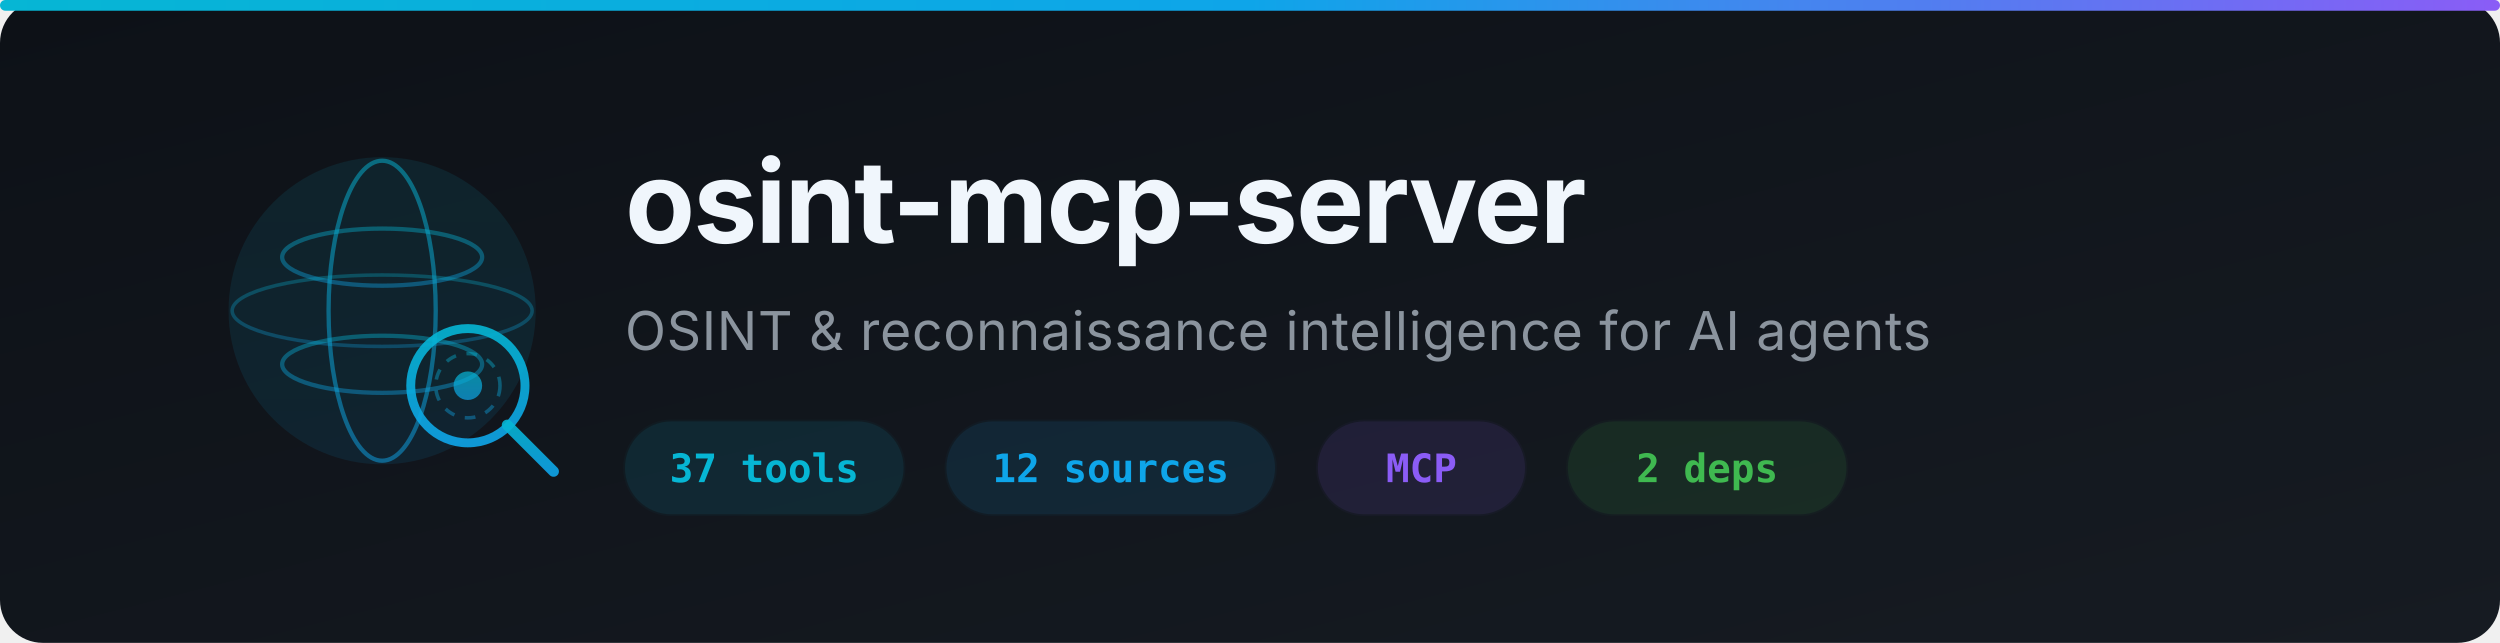
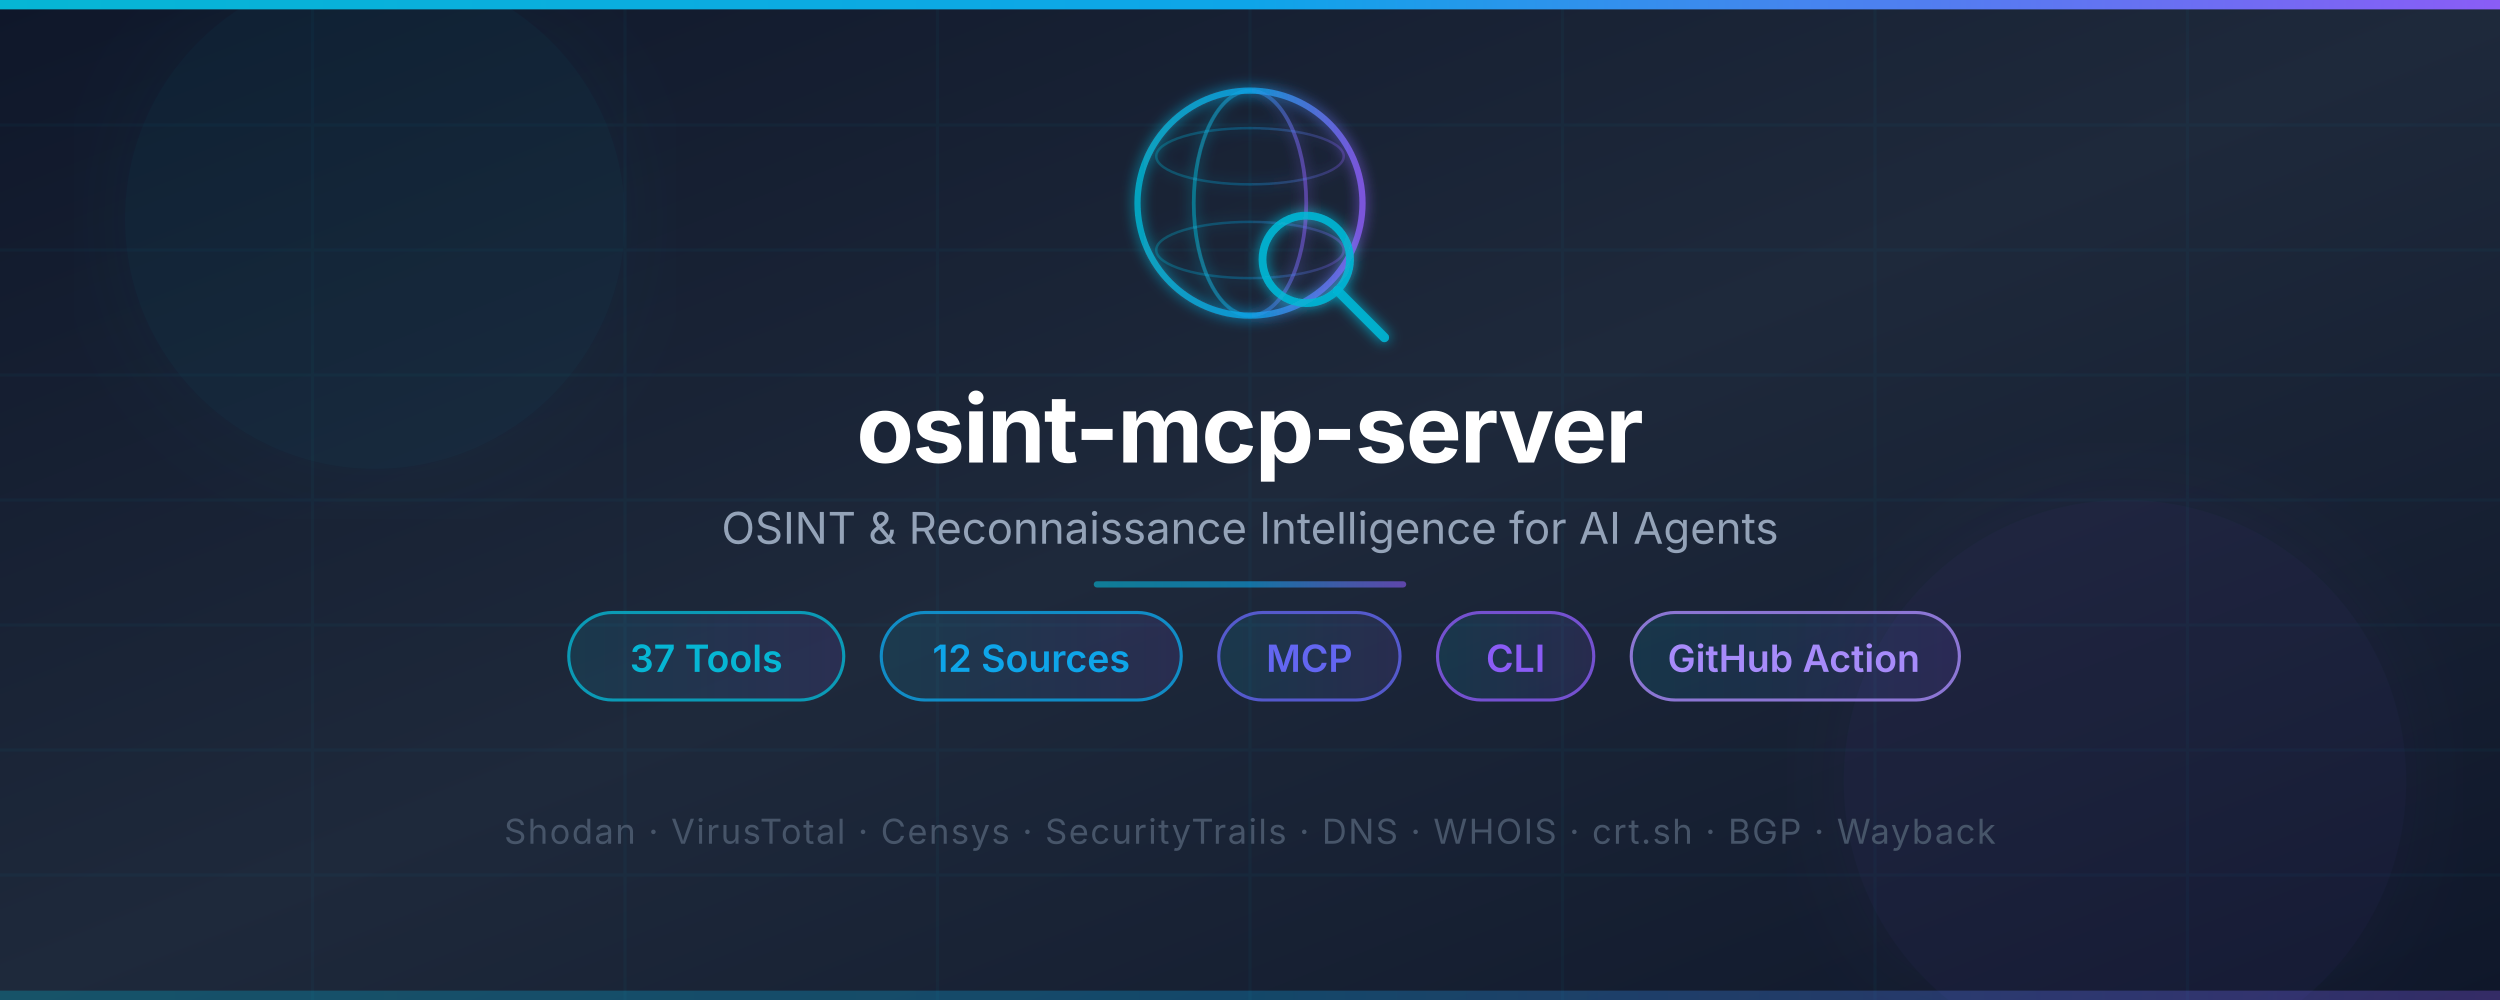
- <svg xmlns="http://www.w3.org/2000/svg" width="700" height="180" viewBox="0 0 700 180">
+ <svg xmlns="http://www.w3.org/2000/svg" width="800" height="320" viewBox="0 0 800 320">
  <defs>
    <linearGradient id="bg" x1="0%" y1="0%" x2="100%" y2="100%">
-       <stop offset="0%" style="stop-color:#0d1117;stop-opacity:1" />
-       <stop offset="100%" style="stop-color:#161b22;stop-opacity:1" />
+       <stop offset="0%" style="stop-color:#0f172a" />
+       <stop offset="50%" style="stop-color:#1e293b" />
+       <stop offset="100%" style="stop-color:#0f172a" />
    </linearGradient>
    <linearGradient id="accent" x1="0%" y1="0%" x2="100%" y2="0%">
      <stop offset="0%" style="stop-color:#06b6d4" />
      <stop offset="50%" style="stop-color:#0ea5e9" />
      <stop offset="100%" style="stop-color:#8b5cf6" />
    </linearGradient>
-     <linearGradient id="icon-fill" x1="0%" y1="0%" x2="0%" y2="100%">
-       <stop offset="0%" style="stop-color:#06b6d4" />
-       <stop offset="100%" style="stop-color:#0ea5e9" />
+     <linearGradient id="accent2" x1="0%" y1="0%" x2="100%" y2="0%">
+       <stop offset="0%" style="stop-color:#06b6d4;stop-opacity:0.15" />
+       <stop offset="100%" style="stop-color:#8b5cf6;stop-opacity:0.15" />
    </linearGradient>
+     <filter id="glow">
+       <feGaussianBlur stdDeviation="2" result="coloredBlur" />
+       <feMerge>
+         <feMergeNode in="coloredBlur" />
+         <feMergeNode in="SourceGraphic" />
+       </feMerge>
+     </filter>
+     <filter id="softglow">
+       <feGaussianBlur stdDeviation="15" result="coloredBlur" />
+       <feMerge>
+         <feMergeNode in="coloredBlur" />
+         <feMergeNode in="SourceGraphic" />
+       </feMerge>
+     </filter>
  </defs>
-   <rect width="700" height="180" rx="12" fill="url(#bg)" />
-   <rect x="0" y="0" width="700" height="3" rx="1.5" fill="url(#accent)" />
-   <g transform="translate(55, 32)">
-     <circle cx="52" cy="55" r="42" fill="url(#icon-fill)" opacity="0.1" stroke="url(#icon-fill)" stroke-width="2" />
-     <ellipse cx="52" cy="40" rx="28" ry="8" fill="none" stroke="url(#icon-fill)" stroke-width="1.2" opacity="0.4" />
-     <ellipse cx="52" cy="55" rx="42" ry="10" fill="none" stroke="url(#icon-fill)" stroke-width="1" opacity="0.3" />
-     <ellipse cx="52" cy="70" rx="28" ry="8" fill="none" stroke="url(#icon-fill)" stroke-width="1.2" opacity="0.4" />
-     <ellipse cx="52" cy="55" rx="15" ry="42" fill="none" stroke="url(#icon-fill)" stroke-width="1.2" opacity="0.5" />
-     <line x1="52" y1="13" x2="52" y2="97" stroke="url(#icon-fill)" stroke-width="1" opacity="0.3" />
-     <circle cx="76" cy="76" r="16" fill="none" stroke="url(#icon-fill)" stroke-width="2.5" opacity="0.9" />
-     <line x1="87" y1="87" x2="100" y2="100" stroke="url(#icon-fill)" stroke-width="3" stroke-linecap="round" opacity="0.9" />
-     <circle cx="76" cy="76" r="4" fill="url(#icon-fill)" opacity="0.7" />
-     <circle cx="76" cy="76" r="9" fill="none" stroke="url(#icon-fill)" stroke-width="1" stroke-dasharray="3 3" opacity="0.4" />
+   <rect width="800" height="320" fill="url(#bg)" />
+   <g opacity="0.04">
+     <line x1="0" y1="40" x2="800" y2="40" stroke="#06b6d4" stroke-width="1" />
+     <line x1="0" y1="80" x2="800" y2="80" stroke="#06b6d4" stroke-width="1" />
+     <line x1="0" y1="120" x2="800" y2="120" stroke="#06b6d4" stroke-width="1" />
+     <line x1="0" y1="160" x2="800" y2="160" stroke="#06b6d4" stroke-width="1" />
+     <line x1="0" y1="200" x2="800" y2="200" stroke="#06b6d4" stroke-width="1" />
+     <line x1="0" y1="240" x2="800" y2="240" stroke="#06b6d4" stroke-width="1" />
+     <line x1="0" y1="280" x2="800" y2="280" stroke="#06b6d4" stroke-width="1" />
+     <line x1="100" y1="0" x2="100" y2="320" stroke="#06b6d4" stroke-width="1" />
+     <line x1="200" y1="0" x2="200" y2="320" stroke="#06b6d4" stroke-width="1" />
+     <line x1="300" y1="0" x2="300" y2="320" stroke="#06b6d4" stroke-width="1" />
+     <line x1="400" y1="0" x2="400" y2="320" stroke="#06b6d4" stroke-width="1" />
+     <line x1="500" y1="0" x2="500" y2="320" stroke="#06b6d4" stroke-width="1" />
+     <line x1="600" y1="0" x2="600" y2="320" stroke="#06b6d4" stroke-width="1" />
+     <line x1="700" y1="0" x2="700" y2="320" stroke="#06b6d4" stroke-width="1" />
  </g>
-   <text x="175" y="68" font-family="'SF Pro Display', 'Segoe UI', system-ui, -apple-system, sans-serif" font-size="32" font-weight="700" fill="#f0f6fc" letter-spacing="-0.5">
-     osint-mcp-server
+   <circle cx="120" cy="70" r="80" fill="#06b6d4" opacity="0.05" filter="url(#softglow)" />
+   <circle cx="680" cy="250" r="90" fill="#8b5cf6" opacity="0.05" filter="url(#softglow)" />
+   <g transform="translate(355, 20)" filter="url(#glow)">
+     <circle cx="45" cy="45" r="36" fill="none" stroke="url(#accent)" stroke-width="2" opacity="0.8" />
+     <ellipse cx="45" cy="45" rx="18" ry="36" fill="none" stroke="url(#accent)" stroke-width="1.2" opacity="0.5" />
+     <line x1="9" y1="45" x2="81" y2="45" stroke="url(#accent)" stroke-width="1.2" opacity="0.5" />
+     <ellipse cx="45" cy="30" rx="30" ry="9" fill="none" stroke="url(#accent)" stroke-width="0.8" opacity="0.3" />
+     <ellipse cx="45" cy="60" rx="30" ry="9" fill="none" stroke="url(#accent)" stroke-width="0.8" opacity="0.3" />
+     <circle cx="63" cy="63" r="14" fill="none" stroke="#06b6d4" stroke-width="2.5" opacity="0.9" />
+     <line x1="73" y1="73" x2="88" y2="88" stroke="#06b6d4" stroke-width="3" stroke-linecap="round" opacity="0.9" />
+   </g>
+   <text x="400" y="148" text-anchor="middle" fill="white" font-family="system-ui, -apple-system, 'Segoe UI', sans-serif" font-size="30" font-weight="700" letter-spacing="-0.5">osint-mcp-server</text>
+   <text x="400" y="174" text-anchor="middle" fill="#94a3b8" font-family="system-ui, -apple-system, 'Segoe UI', sans-serif" font-size="14" font-weight="400">OSINT &amp; Reconnaissance Intelligence for AI Agents</text>
+   <rect x="350" y="186" width="100" height="2" rx="1" fill="url(#accent)" opacity="0.6" />
+   <g transform="translate(400, 210)" text-anchor="middle">
+     <rect x="-218" y="-14" width="88" height="28" rx="14" fill="url(#accent2)" stroke="#06b6d4" stroke-width="1" opacity="0.8" />
+     <text x="-174" y="5" fill="#06b6d4" font-family="system-ui, -apple-system, sans-serif" font-size="12" font-weight="600">37 Tools</text>
+     <rect x="-118" y="-14" width="96" height="28" rx="14" fill="url(#accent2)" stroke="#0ea5e9" stroke-width="1" opacity="0.8" />
+     <text x="-70" y="5" fill="#0ea5e9" font-family="system-ui, -apple-system, sans-serif" font-size="12" font-weight="600">12 Sources</text>
+     <rect x="-10" y="-14" width="58" height="28" rx="14" fill="url(#accent2)" stroke="#6366f1" stroke-width="1" opacity="0.8" />
+     <text x="19" y="5" fill="#6366f1" font-family="system-ui, -apple-system, sans-serif" font-size="12" font-weight="600">MCP</text>
+     <rect x="60" y="-14" width="50" height="28" rx="14" fill="url(#accent2)" stroke="#8b5cf6" stroke-width="1" opacity="0.8" />
+     <text x="85" y="5" fill="#8b5cf6" font-family="system-ui, -apple-system, sans-serif" font-size="12" font-weight="600">CLI</text>
+     <rect x="122" y="-14" width="105" height="28" rx="14" fill="url(#accent2)" stroke="#a78bfa" stroke-width="1" opacity="0.8" />
+     <text x="174" y="5" fill="#a78bfa" font-family="system-ui, -apple-system, sans-serif" font-size="12" font-weight="600">GitHub Action</text>
+   </g>
+   <text x="400" y="270" text-anchor="middle" fill="#475569" font-family="system-ui, -apple-system, sans-serif" font-size="11" font-weight="400" letter-spacing="0.5">
+     Shodan  ·  VirusTotal  ·  Censys  ·  SecurityTrails  ·  DNS  ·  WHOIS  ·  crt.sh  ·  BGP  ·  Wayback
  </text>
-   <text x="175" y="98" font-family="'SF Pro Text', 'Segoe UI', system-ui, -apple-system, sans-serif" font-size="15" fill="#8b949e" letter-spacing="0.2">
-     OSINT &amp; reconnaissance intelligence for AI agents
-   </text>
-   <g transform="translate(175, 118)">
-     <rect x="0" y="0" width="78" height="26" rx="13" fill="#06b6d4" opacity="0.12" stroke="#06b6d4" stroke-width="1" stroke-opacity="0.3" />
-     <text x="39" y="17" font-family="'SF Mono', 'Cascadia Code', monospace" font-size="11" fill="#06b6d4" text-anchor="middle" font-weight="600">37 tools</text>
-     <rect x="90" y="0" width="92" height="26" rx="13" fill="#0ea5e9" opacity="0.12" stroke="#0ea5e9" stroke-width="1" stroke-opacity="0.3" />
-     <text x="136" y="17" font-family="'SF Mono', 'Cascadia Code', monospace" font-size="11" fill="#0ea5e9" text-anchor="middle" font-weight="600">12 sources</text>
-     <rect x="194" y="0" width="58" height="26" rx="13" fill="#8b5cf6" opacity="0.12" stroke="#8b5cf6" stroke-width="1" stroke-opacity="0.3" />
-     <text x="223" y="17" font-family="'SF Mono', 'Cascadia Code', monospace" font-size="11" fill="#8b5cf6" text-anchor="middle" font-weight="600">MCP</text>
-     <rect x="264" y="0" width="78" height="26" rx="13" fill="#3fb950" opacity="0.12" stroke="#3fb950" stroke-width="1" stroke-opacity="0.3" />
-     <text x="303" y="17" font-family="'SF Mono', 'Cascadia Code', monospace" font-size="11" fill="#3fb950" text-anchor="middle" font-weight="600">2 deps</text>
-   </g>
+   <rect x="0" y="0" width="800" height="3" fill="url(#accent)" />
+   <rect x="0" y="317" width="800" height="3" fill="url(#accent)" opacity="0.3" />
</svg>
